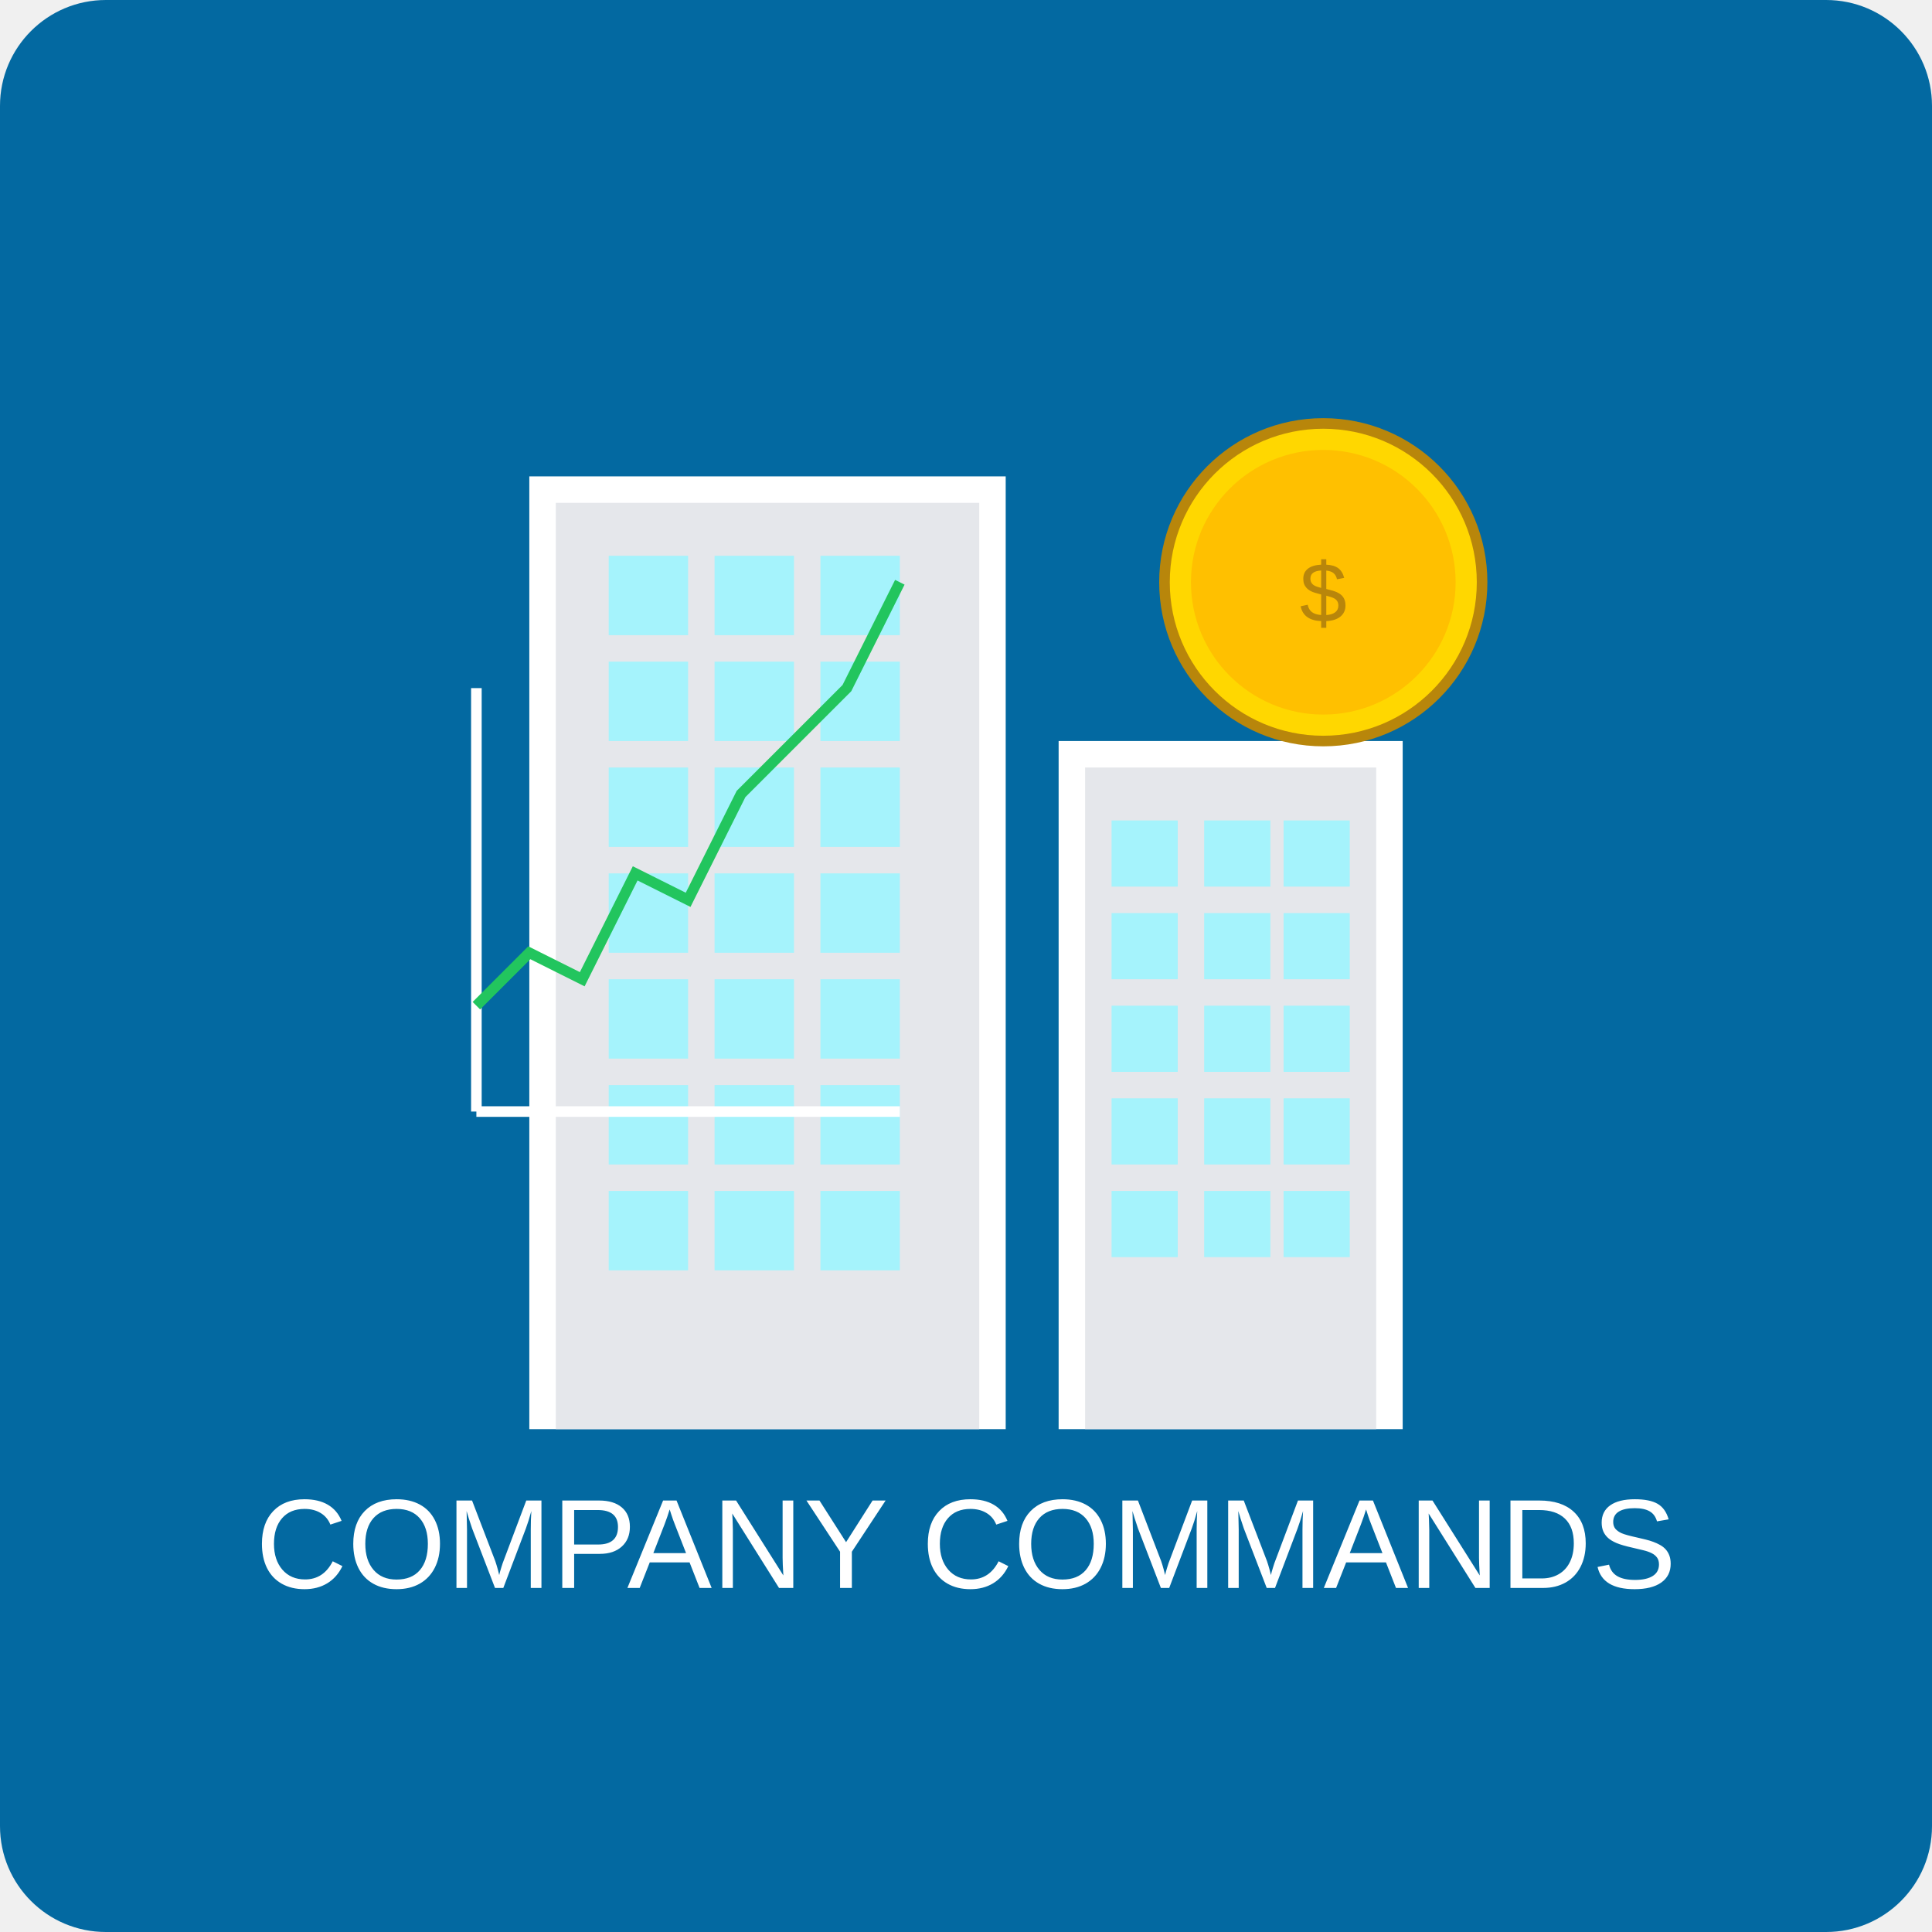
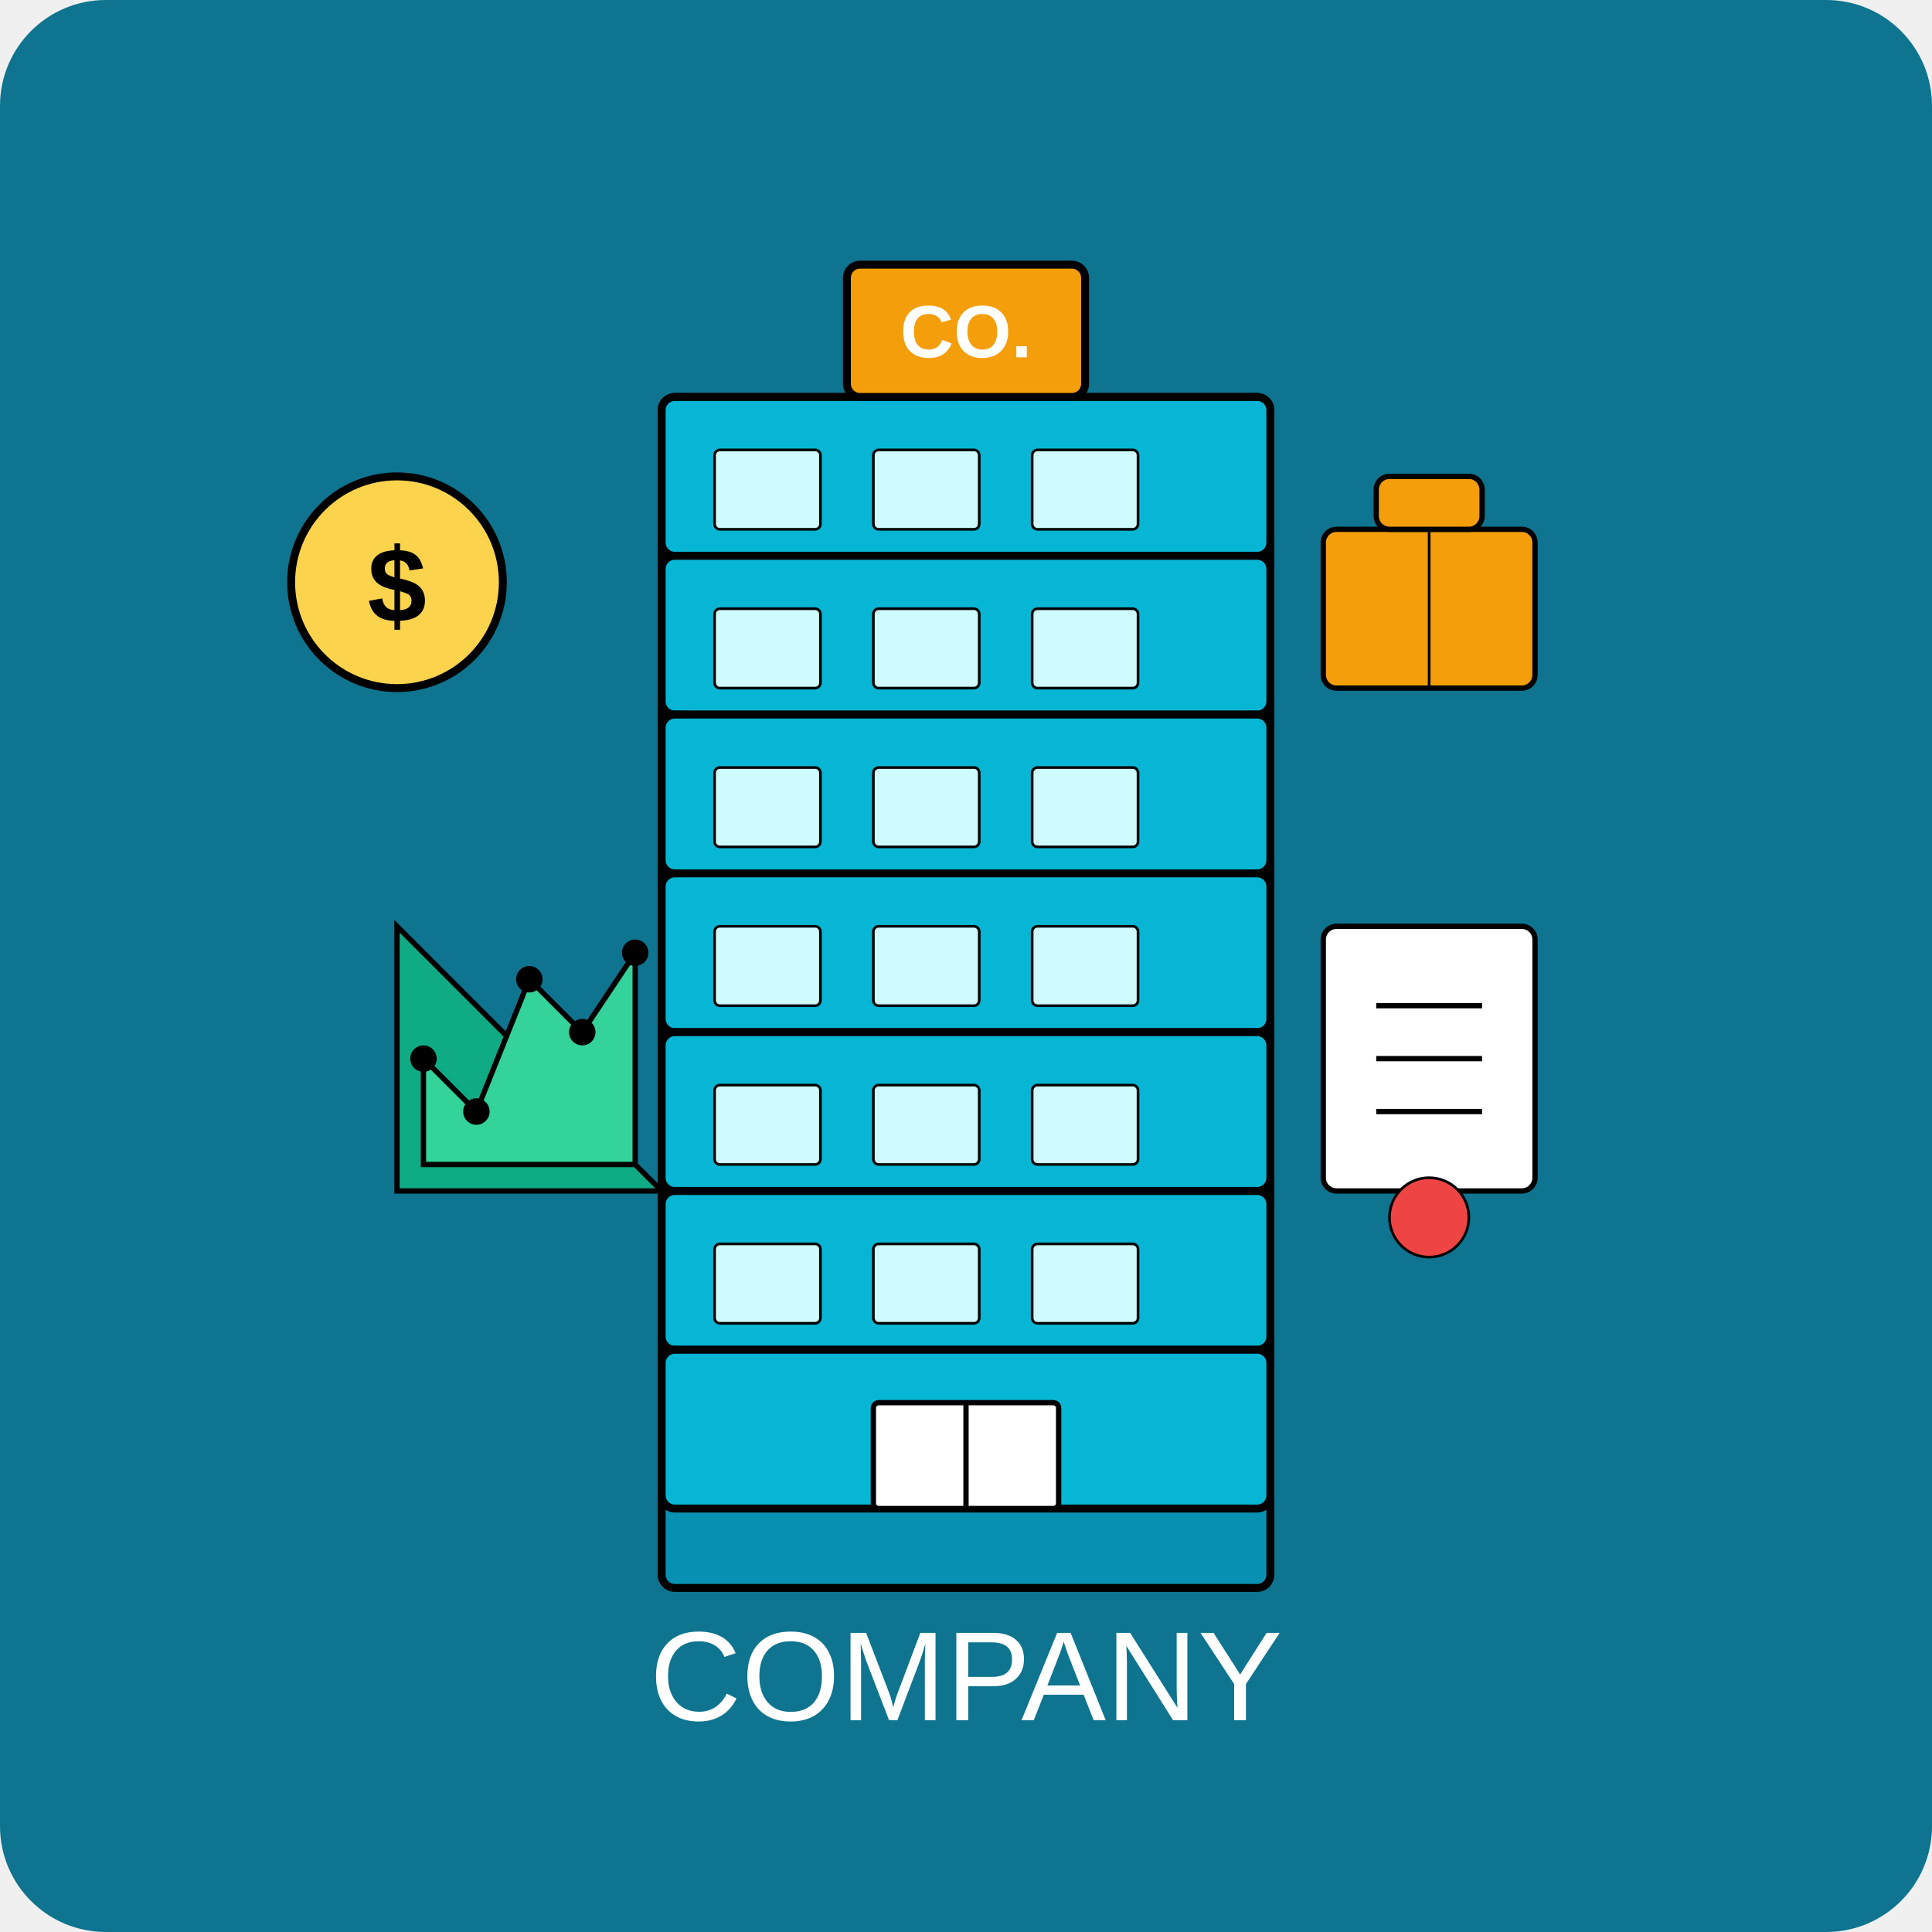
<svg xmlns="http://www.w3.org/2000/svg" width="730" height="730" viewBox="0 0 730 730">
-   <rect width="730" height="730" rx="40" fill="#0369A1" />
-   <rect x="200" y="180" width="180" height="360" fill="#FFFFFF" />
-   <rect x="210" y="190" width="160" height="350" fill="#E5E7EB" />
-   <rect x="230" y="210" width="30" height="30" fill="#A5F3FC" />
-   <rect x="270" y="210" width="30" height="30" fill="#A5F3FC" />
-   <rect x="310" y="210" width="30" height="30" fill="#A5F3FC" />
-   <rect x="230" y="250" width="30" height="30" fill="#A5F3FC" />
-   <rect x="270" y="250" width="30" height="30" fill="#A5F3FC" />
-   <rect x="310" y="250" width="30" height="30" fill="#A5F3FC" />
-   <rect x="230" y="290" width="30" height="30" fill="#A5F3FC" />
-   <rect x="270" y="290" width="30" height="30" fill="#A5F3FC" />
-   <rect x="310" y="290" width="30" height="30" fill="#A5F3FC" />
-   <rect x="230" y="330" width="30" height="30" fill="#A5F3FC" />
-   <rect x="270" y="330" width="30" height="30" fill="#A5F3FC" />
-   <rect x="310" y="330" width="30" height="30" fill="#A5F3FC" />
-   <rect x="230" y="370" width="30" height="30" fill="#A5F3FC" />
-   <rect x="270" y="370" width="30" height="30" fill="#A5F3FC" />
-   <rect x="310" y="370" width="30" height="30" fill="#A5F3FC" />
-   <rect x="230" y="410" width="30" height="30" fill="#A5F3FC" />
-   <rect x="270" y="410" width="30" height="30" fill="#A5F3FC" />
-   <rect x="310" y="410" width="30" height="30" fill="#A5F3FC" />
-   <rect x="230" y="450" width="30" height="30" fill="#A5F3FC" />
-   <rect x="270" y="450" width="30" height="30" fill="#A5F3FC" />
-   <rect x="310" y="450" width="30" height="30" fill="#A5F3FC" />
-   <rect x="400" y="280" width="130" height="260" fill="#FFFFFF" />
-   <rect x="410" y="290" width="110" height="250" fill="#E5E7EB" />
-   <rect x="420" y="310" width="25" height="25" fill="#A5F3FC" />
-   <rect x="455" y="310" width="25" height="25" fill="#A5F3FC" />
-   <rect x="485" y="310" width="25" height="25" fill="#A5F3FC" />
-   <rect x="420" y="345" width="25" height="25" fill="#A5F3FC" />
-   <rect x="455" y="345" width="25" height="25" fill="#A5F3FC" />
-   <rect x="485" y="345" width="25" height="25" fill="#A5F3FC" />
-   <rect x="420" y="380" width="25" height="25" fill="#A5F3FC" />
-   <rect x="455" y="380" width="25" height="25" fill="#A5F3FC" />
-   <rect x="485" y="380" width="25" height="25" fill="#A5F3FC" />
-   <rect x="420" y="415" width="25" height="25" fill="#A5F3FC" />
-   <rect x="455" y="415" width="25" height="25" fill="#A5F3FC" />
-   <rect x="485" y="415" width="25" height="25" fill="#A5F3FC" />
-   <rect x="420" y="450" width="25" height="25" fill="#A5F3FC" />
-   <rect x="455" y="450" width="25" height="25" fill="#A5F3FC" />
-   <rect x="485" y="450" width="25" height="25" fill="#A5F3FC" />
-   <line x1="180" y1="260" x2="180" y2="420" stroke="#FFFFFF" stroke-width="4" />
-   <line x1="180" y1="420" x2="340" y2="420" stroke="#FFFFFF" stroke-width="4" />
-   <polyline points="180,380 200,360 220,370 240,330 260,340 280,300 300,280 320,260 340,220" stroke="#22C55E" stroke-width="4" fill="none" />
-   <circle cx="500" cy="220" r="60" fill="#FFD700" stroke="#B8860B" stroke-width="4" />
-   <circle cx="500" cy="220" r="50" fill="#FFC000" />
-   <text x="500" y="235" font-family="Arial, sans-serif" font-size="32" text-anchor="middle" fill="#B8860B">$</text>
-   <text x="365" y="600" font-family="Arial, sans-serif" font-size="48" text-anchor="middle" fill="#FFFFFF">COMPANY COMMANDS</text>
+   <rect width="730" height="730" rx="40" fill="#0E7490" />
+   <rect x="250" y="150" width="230" height="450" rx="5" fill="#0891B2" stroke="#000000" stroke-width="3" />
+   <rect x="250" y="150" width="230" height="60" rx="5" fill="#06B6D4" stroke="#000000" stroke-width="3" />
+   <rect x="250" y="210" width="230" height="60" rx="5" fill="#06B6D4" stroke="#000000" stroke-width="3" />
+   <rect x="250" y="270" width="230" height="60" rx="5" fill="#06B6D4" stroke="#000000" stroke-width="3" />
+   <rect x="250" y="330" width="230" height="60" rx="5" fill="#06B6D4" stroke="#000000" stroke-width="3" />
+   <rect x="250" y="390" width="230" height="60" rx="5" fill="#06B6D4" stroke="#000000" stroke-width="3" />
+   <rect x="250" y="450" width="230" height="60" rx="5" fill="#06B6D4" stroke="#000000" stroke-width="3" />
+   <rect x="250" y="510" width="230" height="60" rx="5" fill="#06B6D4" stroke="#000000" stroke-width="3" />
+   <rect x="320" y="100" width="90" height="50" rx="5" fill="#F59E0B" stroke="#000000" stroke-width="3" />
+   <text x="365" y="135" font-family="Arial, sans-serif" font-size="28" font-weight="bold" text-anchor="middle" fill="#FFFFFF">CO.</text>
+   <rect x="270" y="170" width="40" height="30" rx="2" fill="#CFFAFE" stroke="#000000" stroke-width="1" />
+   <rect x="330" y="170" width="40" height="30" rx="2" fill="#CFFAFE" stroke="#000000" stroke-width="1" />
+   <rect x="390" y="170" width="40" height="30" rx="2" fill="#CFFAFE" stroke="#000000" stroke-width="1" />
+   <rect x="270" y="230" width="40" height="30" rx="2" fill="#CFFAFE" stroke="#000000" stroke-width="1" />
+   <rect x="330" y="230" width="40" height="30" rx="2" fill="#CFFAFE" stroke="#000000" stroke-width="1" />
+   <rect x="390" y="230" width="40" height="30" rx="2" fill="#CFFAFE" stroke="#000000" stroke-width="1" />
+   <rect x="270" y="290" width="40" height="30" rx="2" fill="#CFFAFE" stroke="#000000" stroke-width="1" />
+   <rect x="330" y="290" width="40" height="30" rx="2" fill="#CFFAFE" stroke="#000000" stroke-width="1" />
+   <rect x="390" y="290" width="40" height="30" rx="2" fill="#CFFAFE" stroke="#000000" stroke-width="1" />
+   <rect x="270" y="350" width="40" height="30" rx="2" fill="#CFFAFE" stroke="#000000" stroke-width="1" />
+   <rect x="330" y="350" width="40" height="30" rx="2" fill="#CFFAFE" stroke="#000000" stroke-width="1" />
+   <rect x="390" y="350" width="40" height="30" rx="2" fill="#CFFAFE" stroke="#000000" stroke-width="1" />
+   <rect x="270" y="410" width="40" height="30" rx="2" fill="#CFFAFE" stroke="#000000" stroke-width="1" />
+   <rect x="330" y="410" width="40" height="30" rx="2" fill="#CFFAFE" stroke="#000000" stroke-width="1" />
+   <rect x="390" y="410" width="40" height="30" rx="2" fill="#CFFAFE" stroke="#000000" stroke-width="1" />
+   <rect x="270" y="470" width="40" height="30" rx="2" fill="#CFFAFE" stroke="#000000" stroke-width="1" />
+   <rect x="330" y="470" width="40" height="30" rx="2" fill="#CFFAFE" stroke="#000000" stroke-width="1" />
+   <rect x="390" y="470" width="40" height="30" rx="2" fill="#CFFAFE" stroke="#000000" stroke-width="1" />
+   <rect x="330" y="530" width="70" height="40" rx="2" fill="#FFFFFF" stroke="#000000" stroke-width="2" />
+   <line x1="365" y1="530" x2="365" y2="570" stroke="#000000" stroke-width="2" />
+   <path d="M150,350 L150,450 L250,450 Z" fill="#10B981" fill-opacity="0.8" stroke="#000000" stroke-width="2" />
+   <path d="M160,440 L160,400 L180,420 L200,370 L220,390 L240,360 L240,440 Z" fill="#34D399" stroke="#000000" stroke-width="2" />
+   <circle cx="160" cy="400" r="5" fill="#000000" />
+   <circle cx="180" cy="420" r="5" fill="#000000" />
+   <circle cx="200" cy="370" r="5" fill="#000000" />
+   <circle cx="220" cy="390" r="5" fill="#000000" />
+   <circle cx="240" cy="360" r="5" fill="#000000" />
+   <rect x="500" y="350" width="80" height="100" rx="5" fill="#FFFFFF" stroke="#000000" stroke-width="2" />
+   <line x1="520" y1="380" x2="560" y2="380" stroke="#000000" stroke-width="2" />
+   <line x1="520" y1="400" x2="560" y2="400" stroke="#000000" stroke-width="2" />
+   <line x1="520" y1="420" x2="560" y2="420" stroke="#000000" stroke-width="2" />
+   <circle cx="540" cy="460" r="15" fill="#EF4444" stroke="#000000" stroke-width="1" />
+   <rect x="500" y="200" width="80" height="60" rx="5" fill="#F59E0B" stroke="#000000" stroke-width="2" />
+   <rect x="520" y="180" width="40" height="20" rx="5" fill="#F59E0B" stroke="#000000" stroke-width="2" />
+   <line x1="540" y1="200" x2="540" y2="260" stroke="#000000" stroke-width="1" />
+   <circle cx="150" cy="220" r="40" fill="#FCD34D" stroke="#000000" stroke-width="3" />
+   <text x="150" y="235" font-family="Arial, sans-serif" font-size="40" font-weight="bold" text-anchor="middle" fill="#000000">$</text>
+   <text x="365" y="650" font-family="Arial, sans-serif" font-size="48" text-anchor="middle" fill="#FFFFFF">COMPANY</text>
</svg>
